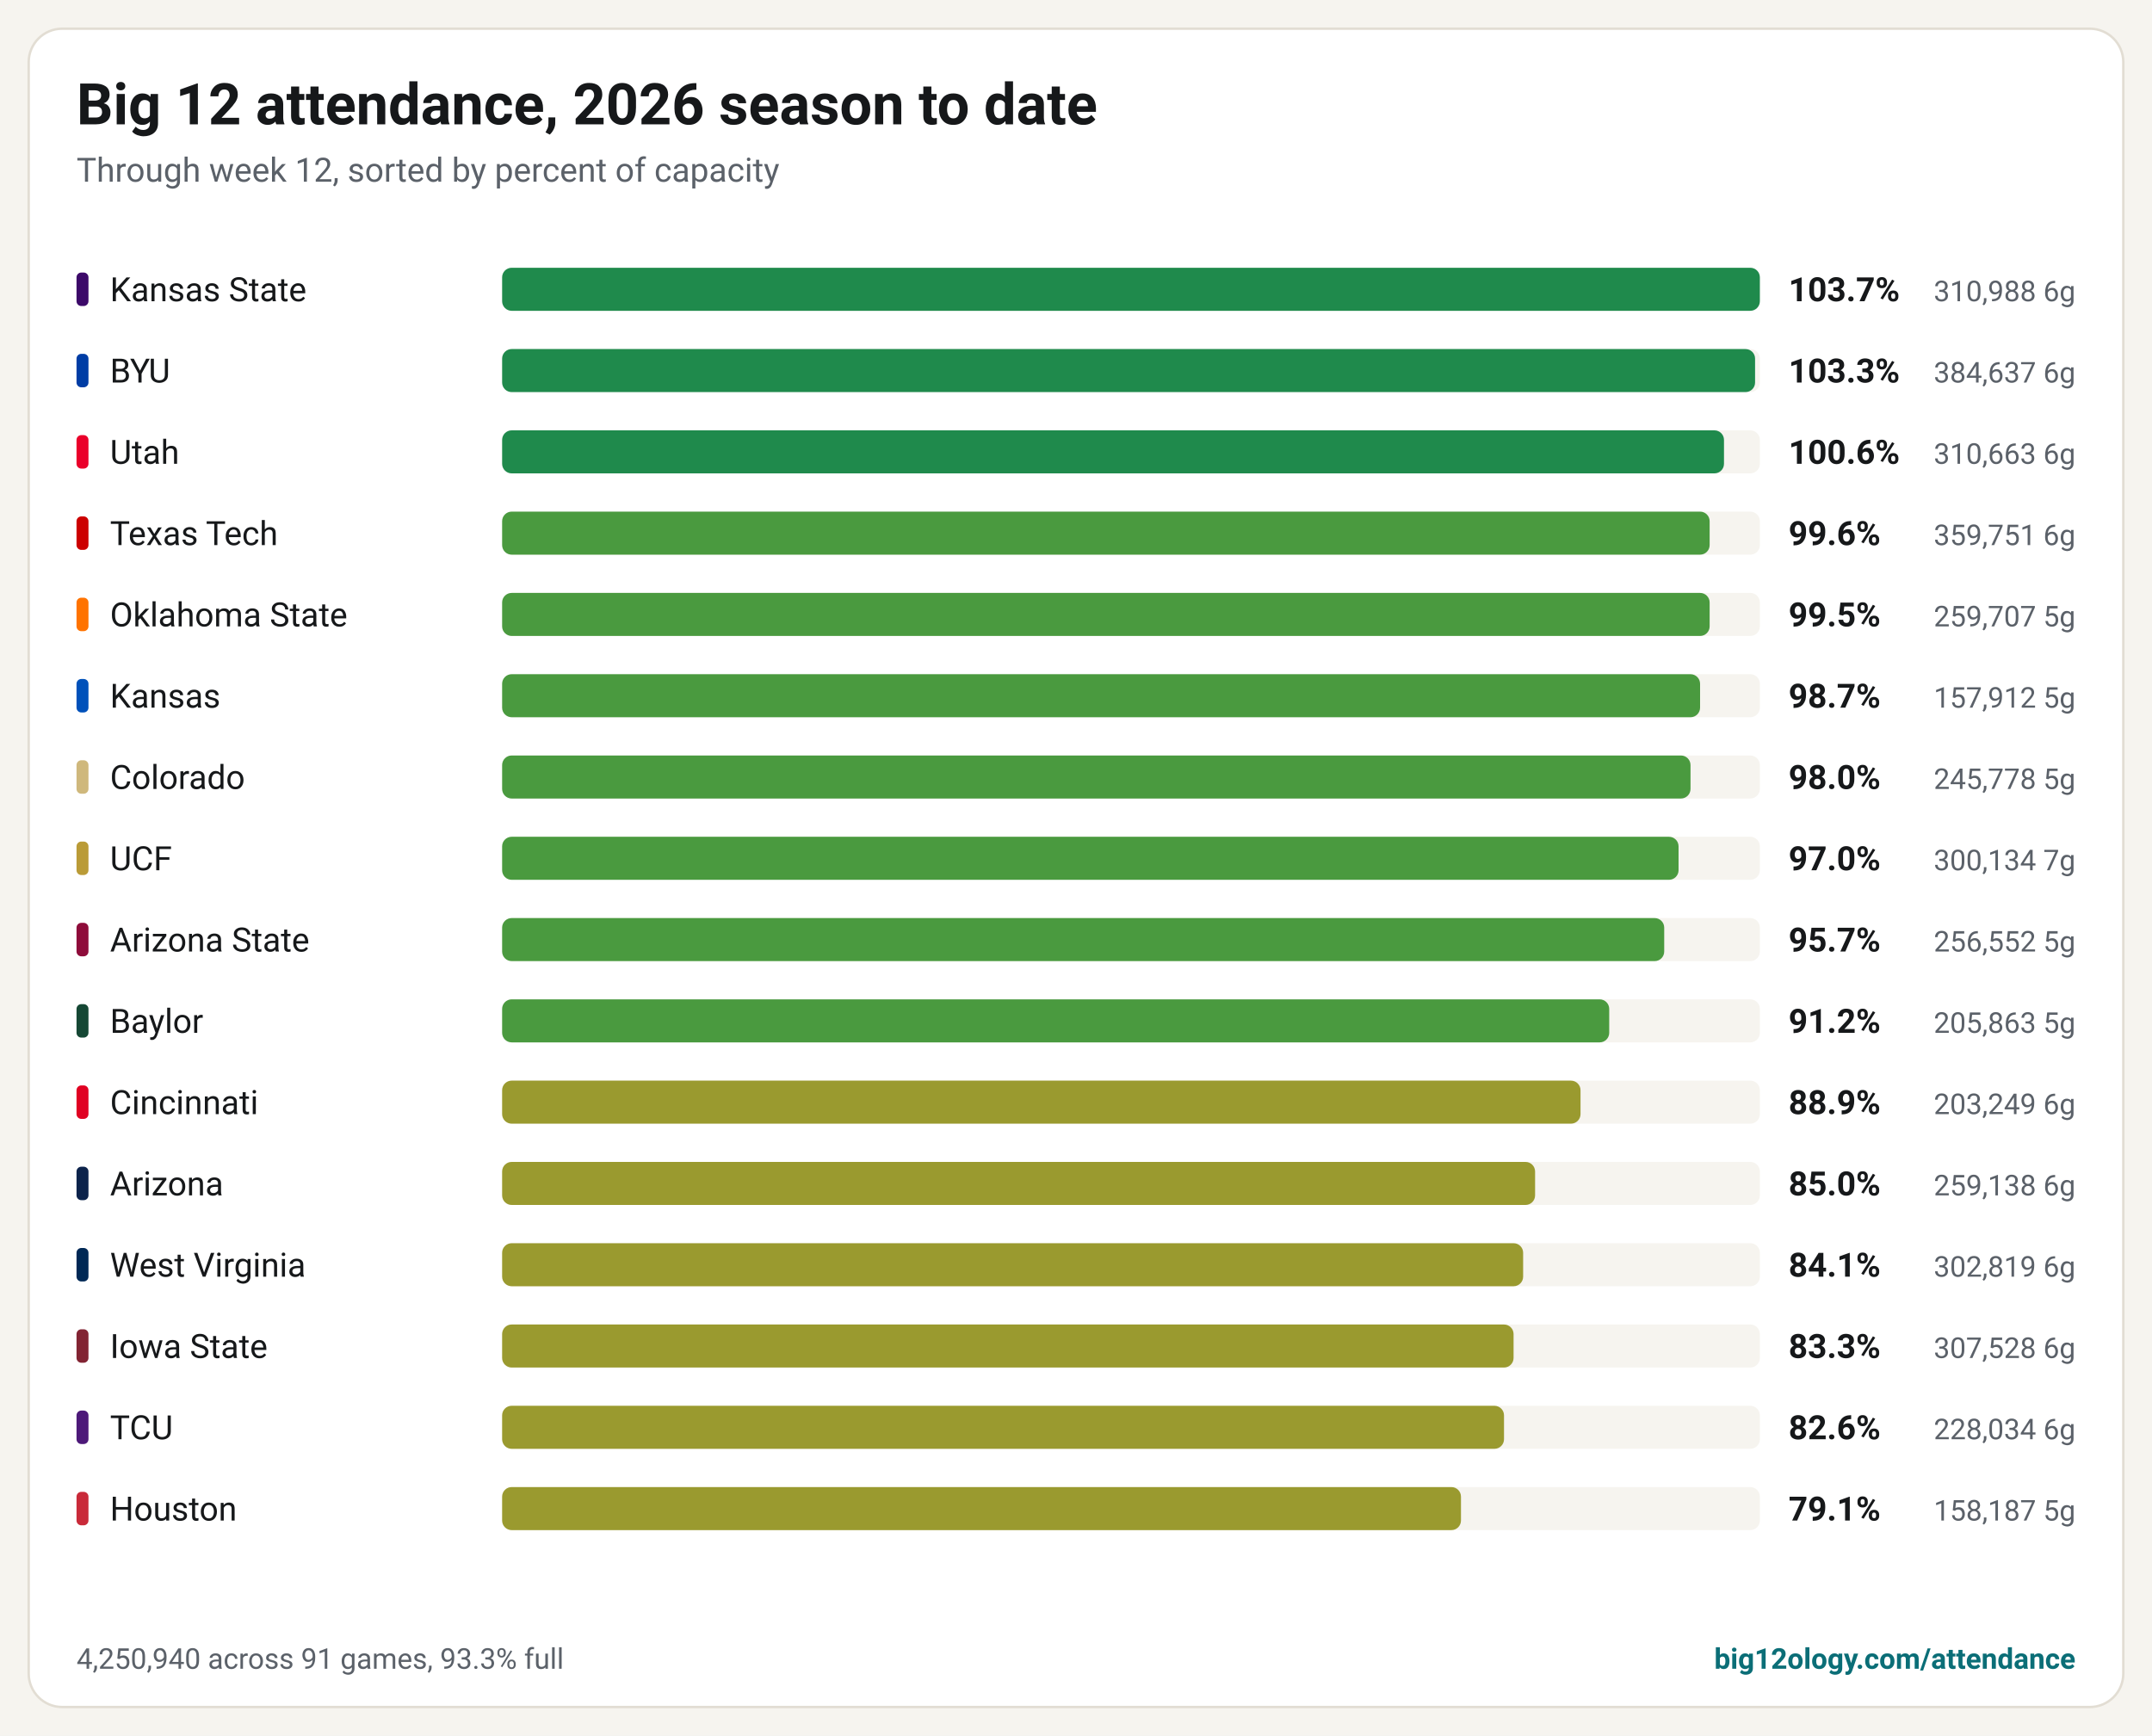
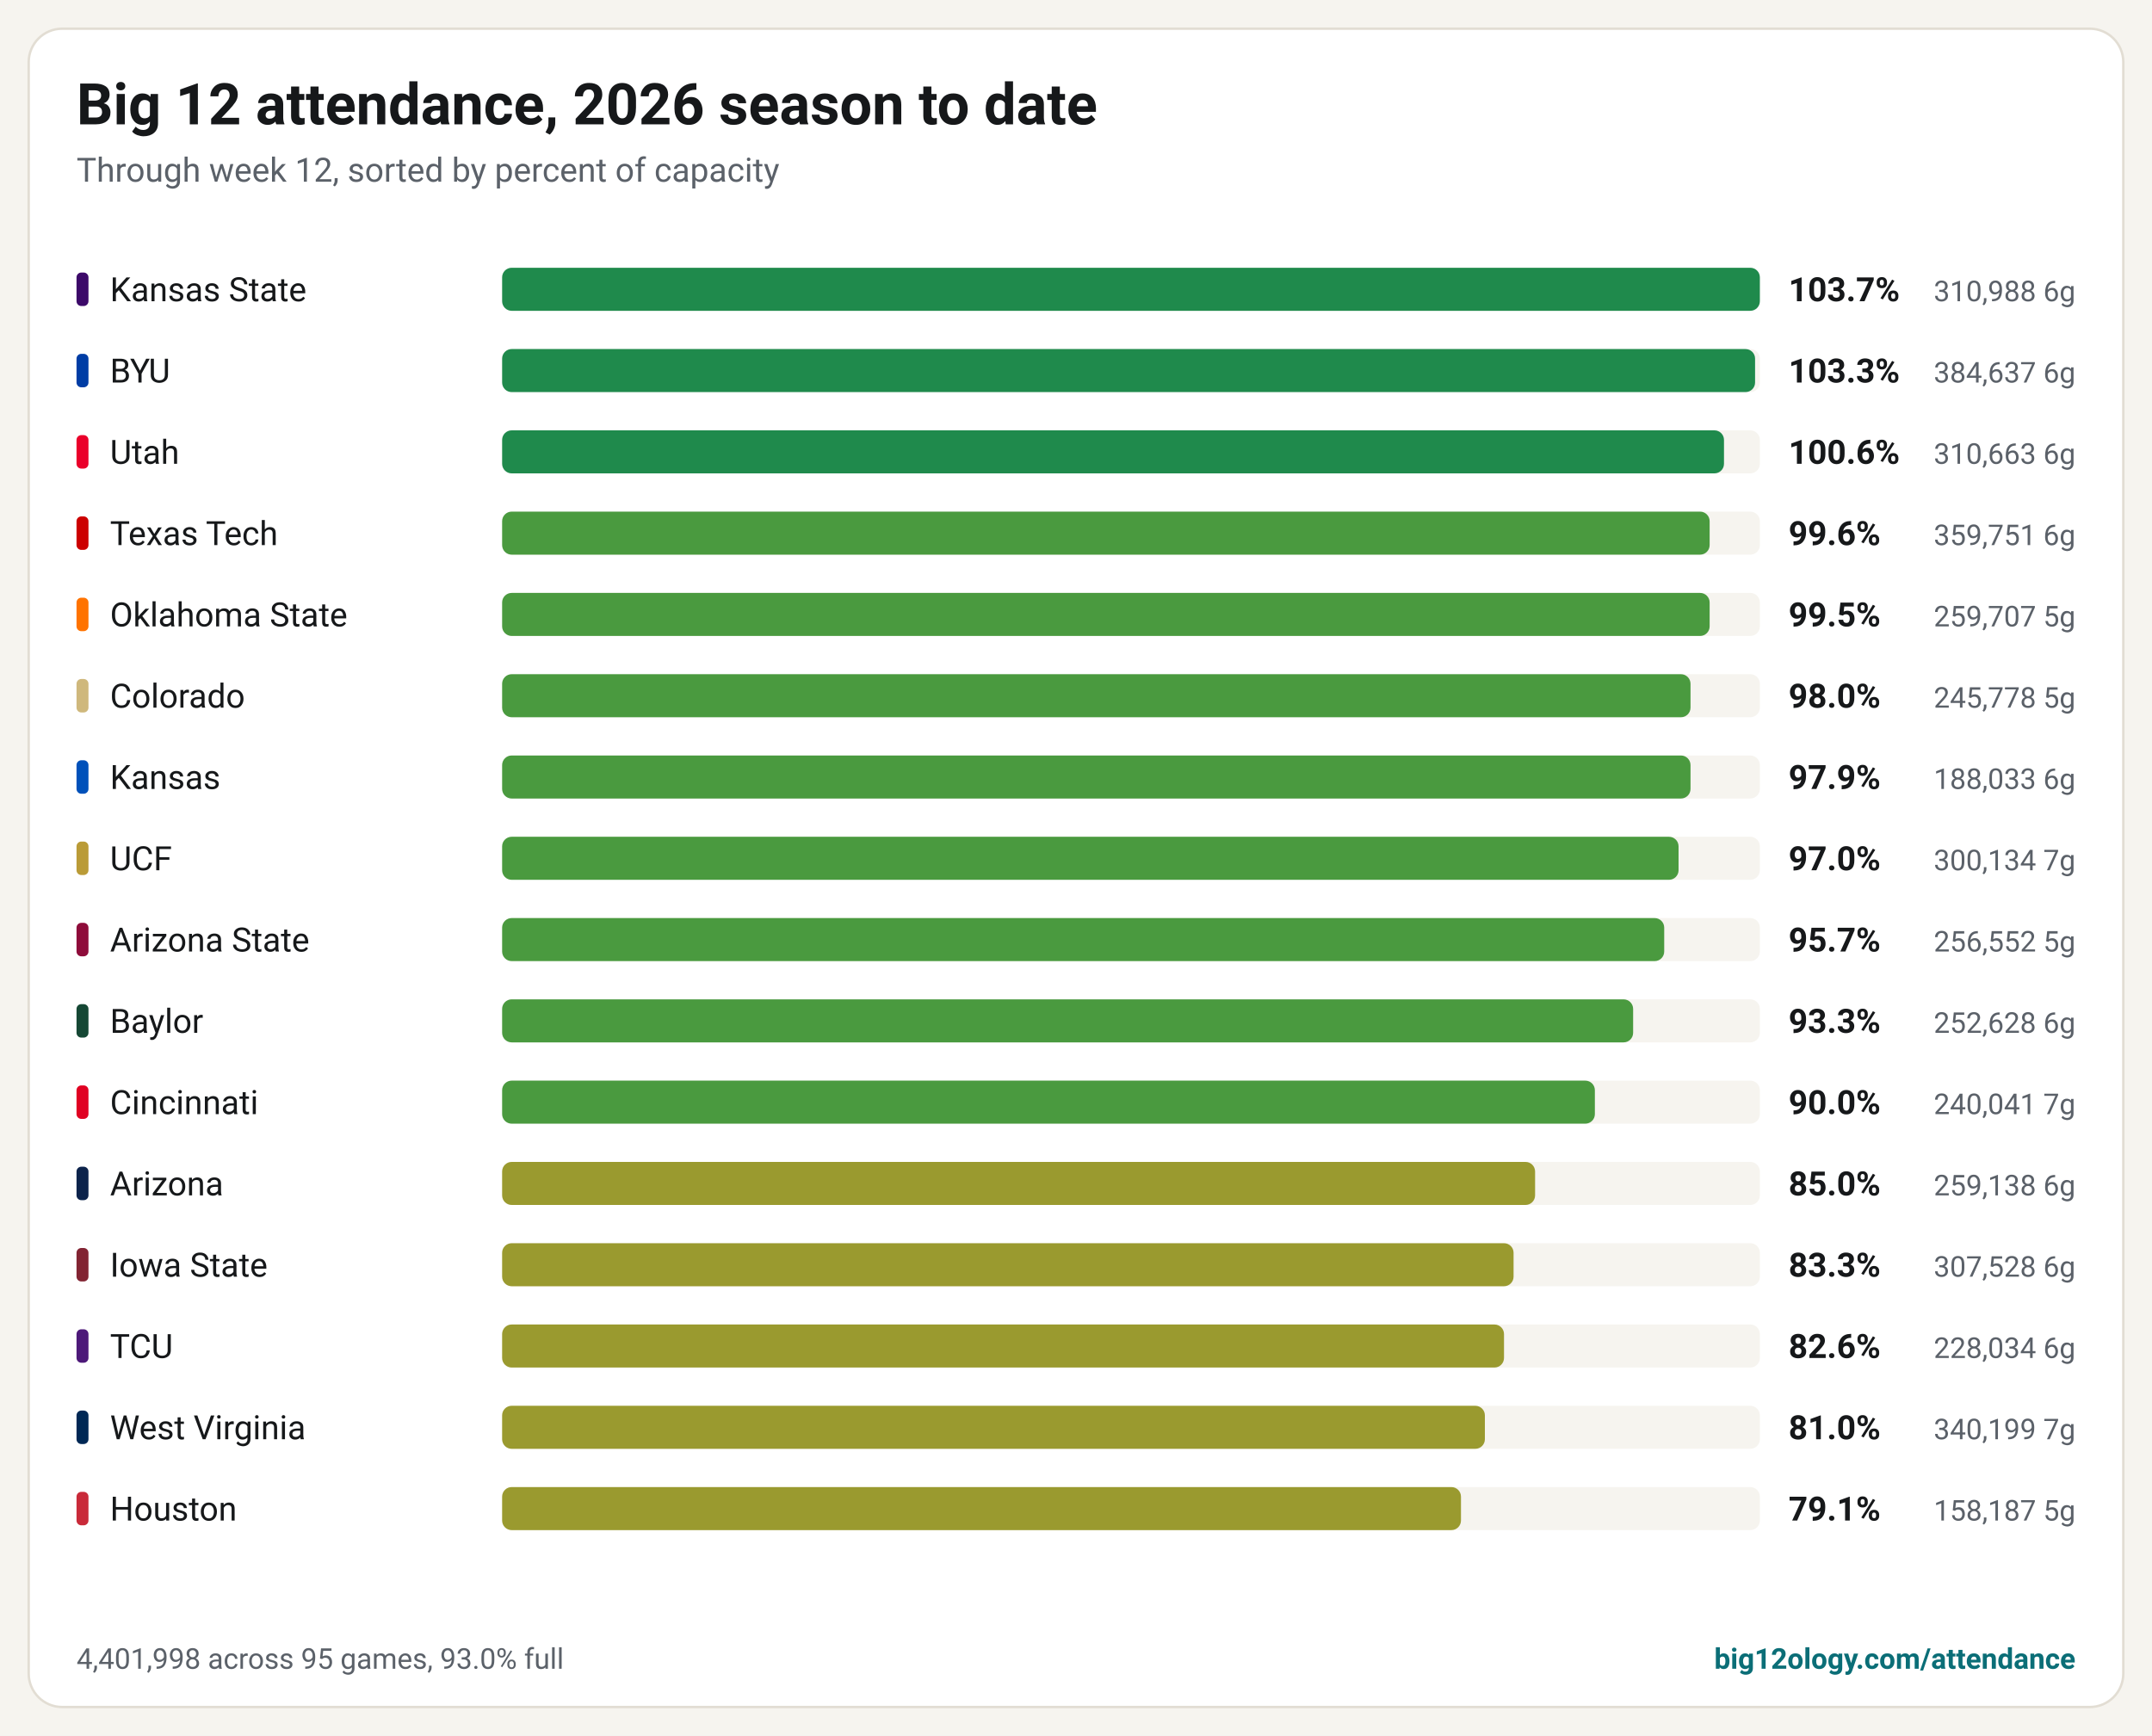
<svg xmlns="http://www.w3.org/2000/svg" width="900" height="726" viewBox="0 0 900 726" role="img" aria-label="Big 12 attendance, 2026 season to date. Through week 12, sorted by percent of capacity">
  <rect width="900" height="726" fill="#f6f4ef" />
  <rect x="12" y="12" width="876" height="702" rx="14" fill="#ffffff" stroke="#e2ddd3" />
  <text x="32" y="52" font-family="-apple-system, BlinkMacSystemFont, 'Segoe UI', Roboto, Helvetica, Arial, sans-serif" font-size="24" font-weight="700" fill="#16181A">Big 12 attendance, 2026 season to date</text>
  <text x="32" y="76" font-family="-apple-system, BlinkMacSystemFont, 'Segoe UI', Roboto, Helvetica, Arial, sans-serif" font-size="14" fill="#5b6169">Through week 12, sorted by percent of capacity</text>
  <rect x="32" y="114" width="5" height="14" rx="2" fill="#3c0969" />
  <text x="46" y="126" font-family="-apple-system, BlinkMacSystemFont, 'Segoe UI', Roboto, Helvetica, Arial, sans-serif" font-size="14" fill="#16181A">Kansas State</text>
  <rect x="210" y="112" width="526" height="18" rx="4" fill="#f6f4ef" />
  <rect x="210" y="112" width="526" height="18" rx="4" fill="#1f8a4c" />
  <text x="748" y="126" font-family="-apple-system, BlinkMacSystemFont, 'Segoe UI', Roboto, Helvetica, Arial, sans-serif" font-size="14" font-weight="700" fill="#16181A">103.7%</text>
  <text x="868" y="126" font-family="-apple-system, BlinkMacSystemFont, 'Segoe UI', Roboto, Helvetica, Arial, sans-serif" font-size="12" fill="#5b6169" text-anchor="end">310,988 6g</text>
  <rect x="32" y="148" width="5" height="14" rx="2" fill="#003da5" />
  <text x="46" y="160" font-family="-apple-system, BlinkMacSystemFont, 'Segoe UI', Roboto, Helvetica, Arial, sans-serif" font-size="14" fill="#16181A">BYU</text>
  <rect x="210" y="146" width="526" height="18" rx="4" fill="#f6f4ef" />
  <rect x="210" y="146" width="524" height="18" rx="4" fill="#1f8a4c" />
  <text x="748" y="160" font-family="-apple-system, BlinkMacSystemFont, 'Segoe UI', Roboto, Helvetica, Arial, sans-serif" font-size="14" font-weight="700" fill="#16181A">103.3%</text>
  <text x="868" y="160" font-family="-apple-system, BlinkMacSystemFont, 'Segoe UI', Roboto, Helvetica, Arial, sans-serif" font-size="12" fill="#5b6169" text-anchor="end">384,637 6g</text>
  <rect x="32" y="182" width="5" height="14" rx="2" fill="#ea002a" />
  <text x="46" y="194" font-family="-apple-system, BlinkMacSystemFont, 'Segoe UI', Roboto, Helvetica, Arial, sans-serif" font-size="14" fill="#16181A">Utah</text>
  <rect x="210" y="180" width="526" height="18" rx="4" fill="#f6f4ef" />
  <rect x="210" y="180" width="511" height="18" rx="4" fill="#1f8a4c" />
  <text x="748" y="194" font-family="-apple-system, BlinkMacSystemFont, 'Segoe UI', Roboto, Helvetica, Arial, sans-serif" font-size="14" font-weight="700" fill="#16181A">100.6%</text>
  <text x="868" y="194" font-family="-apple-system, BlinkMacSystemFont, 'Segoe UI', Roboto, Helvetica, Arial, sans-serif" font-size="12" fill="#5b6169" text-anchor="end">310,663 6g</text>
  <rect x="32" y="216" width="5" height="14" rx="2" fill="#cc0000" />
  <text x="46" y="228" font-family="-apple-system, BlinkMacSystemFont, 'Segoe UI', Roboto, Helvetica, Arial, sans-serif" font-size="14" fill="#16181A">Texas Tech</text>
  <rect x="210" y="214" width="526" height="18" rx="4" fill="#f6f4ef" />
  <rect x="210" y="214" width="505" height="18" rx="4" fill="#4a9a3f" />
  <text x="748" y="228" font-family="-apple-system, BlinkMacSystemFont, 'Segoe UI', Roboto, Helvetica, Arial, sans-serif" font-size="14" font-weight="700" fill="#16181A">99.6%</text>
  <text x="868" y="228" font-family="-apple-system, BlinkMacSystemFont, 'Segoe UI', Roboto, Helvetica, Arial, sans-serif" font-size="12" fill="#5b6169" text-anchor="end">359,751 6g</text>
  <rect x="32" y="250" width="5" height="14" rx="2" fill="#ff7300" />
  <text x="46" y="262" font-family="-apple-system, BlinkMacSystemFont, 'Segoe UI', Roboto, Helvetica, Arial, sans-serif" font-size="14" fill="#16181A">Oklahoma State</text>
  <rect x="210" y="248" width="526" height="18" rx="4" fill="#f6f4ef" />
  <rect x="210" y="248" width="505" height="18" rx="4" fill="#4a9a3f" />
  <text x="748" y="262" font-family="-apple-system, BlinkMacSystemFont, 'Segoe UI', Roboto, Helvetica, Arial, sans-serif" font-size="14" font-weight="700" fill="#16181A">99.5%</text>
  <text x="868" y="262" font-family="-apple-system, BlinkMacSystemFont, 'Segoe UI', Roboto, Helvetica, Arial, sans-serif" font-size="12" fill="#5b6169" text-anchor="end">259,707 5g</text>
-   <rect x="32" y="284" width="5" height="14" rx="2" fill="#0051ba" />
-   <text x="46" y="296" font-family="-apple-system, BlinkMacSystemFont, 'Segoe UI', Roboto, Helvetica, Arial, sans-serif" font-size="14" fill="#16181A">Kansas</text>
+   <rect x="32" y="284" width="5" height="14" rx="2" fill="#cfb87c" />
+   <text x="46" y="296" font-family="-apple-system, BlinkMacSystemFont, 'Segoe UI', Roboto, Helvetica, Arial, sans-serif" font-size="14" fill="#16181A">Colorado</text>
  <rect x="210" y="282" width="526" height="18" rx="4" fill="#f6f4ef" />
-   <rect x="210" y="282" width="501" height="18" rx="4" fill="#4a9a3f" />
-   <text x="748" y="296" font-family="-apple-system, BlinkMacSystemFont, 'Segoe UI', Roboto, Helvetica, Arial, sans-serif" font-size="14" font-weight="700" fill="#16181A">98.7%</text>
-   <text x="868" y="296" font-family="-apple-system, BlinkMacSystemFont, 'Segoe UI', Roboto, Helvetica, Arial, sans-serif" font-size="12" fill="#5b6169" text-anchor="end">157,912 5g</text>
-   <rect x="32" y="318" width="5" height="14" rx="2" fill="#cfb87c" />
-   <text x="46" y="330" font-family="-apple-system, BlinkMacSystemFont, 'Segoe UI', Roboto, Helvetica, Arial, sans-serif" font-size="14" fill="#16181A">Colorado</text>
+   <rect x="210" y="282" width="497" height="18" rx="4" fill="#4a9a3f" />
+   <text x="748" y="296" font-family="-apple-system, BlinkMacSystemFont, 'Segoe UI', Roboto, Helvetica, Arial, sans-serif" font-size="14" font-weight="700" fill="#16181A">98.0%</text>
+   <text x="868" y="296" font-family="-apple-system, BlinkMacSystemFont, 'Segoe UI', Roboto, Helvetica, Arial, sans-serif" font-size="12" fill="#5b6169" text-anchor="end">245,778 5g</text>
+   <rect x="32" y="318" width="5" height="14" rx="2" fill="#0051ba" />
+   <text x="46" y="330" font-family="-apple-system, BlinkMacSystemFont, 'Segoe UI', Roboto, Helvetica, Arial, sans-serif" font-size="14" fill="#16181A">Kansas</text>
  <rect x="210" y="316" width="526" height="18" rx="4" fill="#f6f4ef" />
  <rect x="210" y="316" width="497" height="18" rx="4" fill="#4a9a3f" />
-   <text x="748" y="330" font-family="-apple-system, BlinkMacSystemFont, 'Segoe UI', Roboto, Helvetica, Arial, sans-serif" font-size="14" font-weight="700" fill="#16181A">98.0%</text>
-   <text x="868" y="330" font-family="-apple-system, BlinkMacSystemFont, 'Segoe UI', Roboto, Helvetica, Arial, sans-serif" font-size="12" fill="#5b6169" text-anchor="end">245,778 5g</text>
+   <text x="748" y="330" font-family="-apple-system, BlinkMacSystemFont, 'Segoe UI', Roboto, Helvetica, Arial, sans-serif" font-size="14" font-weight="700" fill="#16181A">97.9%</text>
+   <text x="868" y="330" font-family="-apple-system, BlinkMacSystemFont, 'Segoe UI', Roboto, Helvetica, Arial, sans-serif" font-size="12" fill="#5b6169" text-anchor="end">188,033 6g</text>
  <rect x="32" y="352" width="5" height="14" rx="2" fill="#ba9b37" />
  <text x="46" y="364" font-family="-apple-system, BlinkMacSystemFont, 'Segoe UI', Roboto, Helvetica, Arial, sans-serif" font-size="14" fill="#16181A">UCF</text>
  <rect x="210" y="350" width="526" height="18" rx="4" fill="#f6f4ef" />
  <rect x="210" y="350" width="492" height="18" rx="4" fill="#4a9a3f" />
  <text x="748" y="364" font-family="-apple-system, BlinkMacSystemFont, 'Segoe UI', Roboto, Helvetica, Arial, sans-serif" font-size="14" font-weight="700" fill="#16181A">97.0%</text>
  <text x="868" y="364" font-family="-apple-system, BlinkMacSystemFont, 'Segoe UI', Roboto, Helvetica, Arial, sans-serif" font-size="12" fill="#5b6169" text-anchor="end">300,134 7g</text>
  <rect x="32" y="386" width="5" height="14" rx="2" fill="#8e0c3a" />
  <text x="46" y="398" font-family="-apple-system, BlinkMacSystemFont, 'Segoe UI', Roboto, Helvetica, Arial, sans-serif" font-size="14" fill="#16181A">Arizona State</text>
  <rect x="210" y="384" width="526" height="18" rx="4" fill="#f6f4ef" />
  <rect x="210" y="384" width="486" height="18" rx="4" fill="#4a9a3f" />
  <text x="748" y="398" font-family="-apple-system, BlinkMacSystemFont, 'Segoe UI', Roboto, Helvetica, Arial, sans-serif" font-size="14" font-weight="700" fill="#16181A">95.7%</text>
  <text x="868" y="398" font-family="-apple-system, BlinkMacSystemFont, 'Segoe UI', Roboto, Helvetica, Arial, sans-serif" font-size="12" fill="#5b6169" text-anchor="end">256,552 5g</text>
  <rect x="32" y="420" width="5" height="14" rx="2" fill="#154734" />
  <text x="46" y="432" font-family="-apple-system, BlinkMacSystemFont, 'Segoe UI', Roboto, Helvetica, Arial, sans-serif" font-size="14" fill="#16181A">Baylor</text>
  <rect x="210" y="418" width="526" height="18" rx="4" fill="#f6f4ef" />
-   <rect x="210" y="418" width="463" height="18" rx="4" fill="#4a9a3f" />
-   <text x="748" y="432" font-family="-apple-system, BlinkMacSystemFont, 'Segoe UI', Roboto, Helvetica, Arial, sans-serif" font-size="14" font-weight="700" fill="#16181A">91.2%</text>
-   <text x="868" y="432" font-family="-apple-system, BlinkMacSystemFont, 'Segoe UI', Roboto, Helvetica, Arial, sans-serif" font-size="12" fill="#5b6169" text-anchor="end">205,863 5g</text>
+   <rect x="210" y="418" width="473" height="18" rx="4" fill="#4a9a3f" />
+   <text x="748" y="432" font-family="-apple-system, BlinkMacSystemFont, 'Segoe UI', Roboto, Helvetica, Arial, sans-serif" font-size="14" font-weight="700" fill="#16181A">93.3%</text>
+   <text x="868" y="432" font-family="-apple-system, BlinkMacSystemFont, 'Segoe UI', Roboto, Helvetica, Arial, sans-serif" font-size="12" fill="#5b6169" text-anchor="end">252,628 6g</text>
  <rect x="32" y="454" width="5" height="14" rx="2" fill="#e00122" />
  <text x="46" y="466" font-family="-apple-system, BlinkMacSystemFont, 'Segoe UI', Roboto, Helvetica, Arial, sans-serif" font-size="14" fill="#16181A">Cincinnati</text>
  <rect x="210" y="452" width="526" height="18" rx="4" fill="#f6f4ef" />
-   <rect x="210" y="452" width="451" height="18" rx="4" fill="#9a9a2f" />
-   <text x="748" y="466" font-family="-apple-system, BlinkMacSystemFont, 'Segoe UI', Roboto, Helvetica, Arial, sans-serif" font-size="14" font-weight="700" fill="#16181A">88.9%</text>
-   <text x="868" y="466" font-family="-apple-system, BlinkMacSystemFont, 'Segoe UI', Roboto, Helvetica, Arial, sans-serif" font-size="12" fill="#5b6169" text-anchor="end">203,249 6g</text>
+   <rect x="210" y="452" width="457" height="18" rx="4" fill="#4a9a3f" />
+   <text x="748" y="466" font-family="-apple-system, BlinkMacSystemFont, 'Segoe UI', Roboto, Helvetica, Arial, sans-serif" font-size="14" font-weight="700" fill="#16181A">90.0%</text>
+   <text x="868" y="466" font-family="-apple-system, BlinkMacSystemFont, 'Segoe UI', Roboto, Helvetica, Arial, sans-serif" font-size="12" fill="#5b6169" text-anchor="end">240,041 7g</text>
  <rect x="32" y="488" width="5" height="14" rx="2" fill="#0c234b" />
  <text x="46" y="500" font-family="-apple-system, BlinkMacSystemFont, 'Segoe UI', Roboto, Helvetica, Arial, sans-serif" font-size="14" fill="#16181A">Arizona</text>
  <rect x="210" y="486" width="526" height="18" rx="4" fill="#f6f4ef" />
  <rect x="210" y="486" width="432" height="18" rx="4" fill="#9a9a2f" />
  <text x="748" y="500" font-family="-apple-system, BlinkMacSystemFont, 'Segoe UI', Roboto, Helvetica, Arial, sans-serif" font-size="14" font-weight="700" fill="#16181A">85.0%</text>
  <text x="868" y="500" font-family="-apple-system, BlinkMacSystemFont, 'Segoe UI', Roboto, Helvetica, Arial, sans-serif" font-size="12" fill="#5b6169" text-anchor="end">259,138 6g</text>
-   <rect x="32" y="522" width="5" height="14" rx="2" fill="#002855" />
-   <text x="46" y="534" font-family="-apple-system, BlinkMacSystemFont, 'Segoe UI', Roboto, Helvetica, Arial, sans-serif" font-size="14" fill="#16181A">West Virginia</text>
+   <rect x="32" y="522" width="5" height="14" rx="2" fill="#822433" />
+   <text x="46" y="534" font-family="-apple-system, BlinkMacSystemFont, 'Segoe UI', Roboto, Helvetica, Arial, sans-serif" font-size="14" fill="#16181A">Iowa State</text>
  <rect x="210" y="520" width="526" height="18" rx="4" fill="#f6f4ef" />
-   <rect x="210" y="520" width="427" height="18" rx="4" fill="#9a9a2f" />
-   <text x="748" y="534" font-family="-apple-system, BlinkMacSystemFont, 'Segoe UI', Roboto, Helvetica, Arial, sans-serif" font-size="14" font-weight="700" fill="#16181A">84.1%</text>
-   <text x="868" y="534" font-family="-apple-system, BlinkMacSystemFont, 'Segoe UI', Roboto, Helvetica, Arial, sans-serif" font-size="12" fill="#5b6169" text-anchor="end">302,819 6g</text>
-   <rect x="32" y="556" width="5" height="14" rx="2" fill="#822433" />
-   <text x="46" y="568" font-family="-apple-system, BlinkMacSystemFont, 'Segoe UI', Roboto, Helvetica, Arial, sans-serif" font-size="14" fill="#16181A">Iowa State</text>
+   <rect x="210" y="520" width="423" height="18" rx="4" fill="#9a9a2f" />
+   <text x="748" y="534" font-family="-apple-system, BlinkMacSystemFont, 'Segoe UI', Roboto, Helvetica, Arial, sans-serif" font-size="14" font-weight="700" fill="#16181A">83.3%</text>
+   <text x="868" y="534" font-family="-apple-system, BlinkMacSystemFont, 'Segoe UI', Roboto, Helvetica, Arial, sans-serif" font-size="12" fill="#5b6169" text-anchor="end">307,528 6g</text>
+   <rect x="32" y="556" width="5" height="14" rx="2" fill="#4d1979" />
+   <text x="46" y="568" font-family="-apple-system, BlinkMacSystemFont, 'Segoe UI', Roboto, Helvetica, Arial, sans-serif" font-size="14" fill="#16181A">TCU</text>
  <rect x="210" y="554" width="526" height="18" rx="4" fill="#f6f4ef" />
-   <rect x="210" y="554" width="423" height="18" rx="4" fill="#9a9a2f" />
-   <text x="748" y="568" font-family="-apple-system, BlinkMacSystemFont, 'Segoe UI', Roboto, Helvetica, Arial, sans-serif" font-size="14" font-weight="700" fill="#16181A">83.3%</text>
-   <text x="868" y="568" font-family="-apple-system, BlinkMacSystemFont, 'Segoe UI', Roboto, Helvetica, Arial, sans-serif" font-size="12" fill="#5b6169" text-anchor="end">307,528 6g</text>
-   <rect x="32" y="590" width="5" height="14" rx="2" fill="#4d1979" />
-   <text x="46" y="602" font-family="-apple-system, BlinkMacSystemFont, 'Segoe UI', Roboto, Helvetica, Arial, sans-serif" font-size="14" fill="#16181A">TCU</text>
+   <rect x="210" y="554" width="419" height="18" rx="4" fill="#9a9a2f" />
+   <text x="748" y="568" font-family="-apple-system, BlinkMacSystemFont, 'Segoe UI', Roboto, Helvetica, Arial, sans-serif" font-size="14" font-weight="700" fill="#16181A">82.6%</text>
+   <text x="868" y="568" font-family="-apple-system, BlinkMacSystemFont, 'Segoe UI', Roboto, Helvetica, Arial, sans-serif" font-size="12" fill="#5b6169" text-anchor="end">228,034 6g</text>
+   <rect x="32" y="590" width="5" height="14" rx="2" fill="#002855" />
+   <text x="46" y="602" font-family="-apple-system, BlinkMacSystemFont, 'Segoe UI', Roboto, Helvetica, Arial, sans-serif" font-size="14" fill="#16181A">West Virginia</text>
  <rect x="210" y="588" width="526" height="18" rx="4" fill="#f6f4ef" />
-   <rect x="210" y="588" width="419" height="18" rx="4" fill="#9a9a2f" />
-   <text x="748" y="602" font-family="-apple-system, BlinkMacSystemFont, 'Segoe UI', Roboto, Helvetica, Arial, sans-serif" font-size="14" font-weight="700" fill="#16181A">82.6%</text>
-   <text x="868" y="602" font-family="-apple-system, BlinkMacSystemFont, 'Segoe UI', Roboto, Helvetica, Arial, sans-serif" font-size="12" fill="#5b6169" text-anchor="end">228,034 6g</text>
+   <rect x="210" y="588" width="411" height="18" rx="4" fill="#9a9a2f" />
+   <text x="748" y="602" font-family="-apple-system, BlinkMacSystemFont, 'Segoe UI', Roboto, Helvetica, Arial, sans-serif" font-size="14" font-weight="700" fill="#16181A">81.0%</text>
+   <text x="868" y="602" font-family="-apple-system, BlinkMacSystemFont, 'Segoe UI', Roboto, Helvetica, Arial, sans-serif" font-size="12" fill="#5b6169" text-anchor="end">340,199 7g</text>
  <rect x="32" y="624" width="5" height="14" rx="2" fill="#c92a39" />
  <text x="46" y="636" font-family="-apple-system, BlinkMacSystemFont, 'Segoe UI', Roboto, Helvetica, Arial, sans-serif" font-size="14" fill="#16181A">Houston</text>
  <rect x="210" y="622" width="526" height="18" rx="4" fill="#f6f4ef" />
  <rect x="210" y="622" width="401" height="18" rx="4" fill="#9a9a2f" />
  <text x="748" y="636" font-family="-apple-system, BlinkMacSystemFont, 'Segoe UI', Roboto, Helvetica, Arial, sans-serif" font-size="14" font-weight="700" fill="#16181A">79.1%</text>
  <text x="868" y="636" font-family="-apple-system, BlinkMacSystemFont, 'Segoe UI', Roboto, Helvetica, Arial, sans-serif" font-size="12" fill="#5b6169" text-anchor="end">158,187 5g</text>
-   <text x="32" y="698" font-family="-apple-system, BlinkMacSystemFont, 'Segoe UI', Roboto, Helvetica, Arial, sans-serif" font-size="12" fill="#5b6169">4,250,940 across 91 games, 93.3% full</text>
+   <text x="32" y="698" font-family="-apple-system, BlinkMacSystemFont, 'Segoe UI', Roboto, Helvetica, Arial, sans-serif" font-size="12" fill="#5b6169">4,401,998 across 95 games, 93.0% full</text>
  <text x="868" y="698" font-family="-apple-system, BlinkMacSystemFont, 'Segoe UI', Roboto, Helvetica, Arial, sans-serif" font-size="12" fill="#0B6E77" text-anchor="end" font-weight="600">big12ology.com/attendance</text>
</svg>
